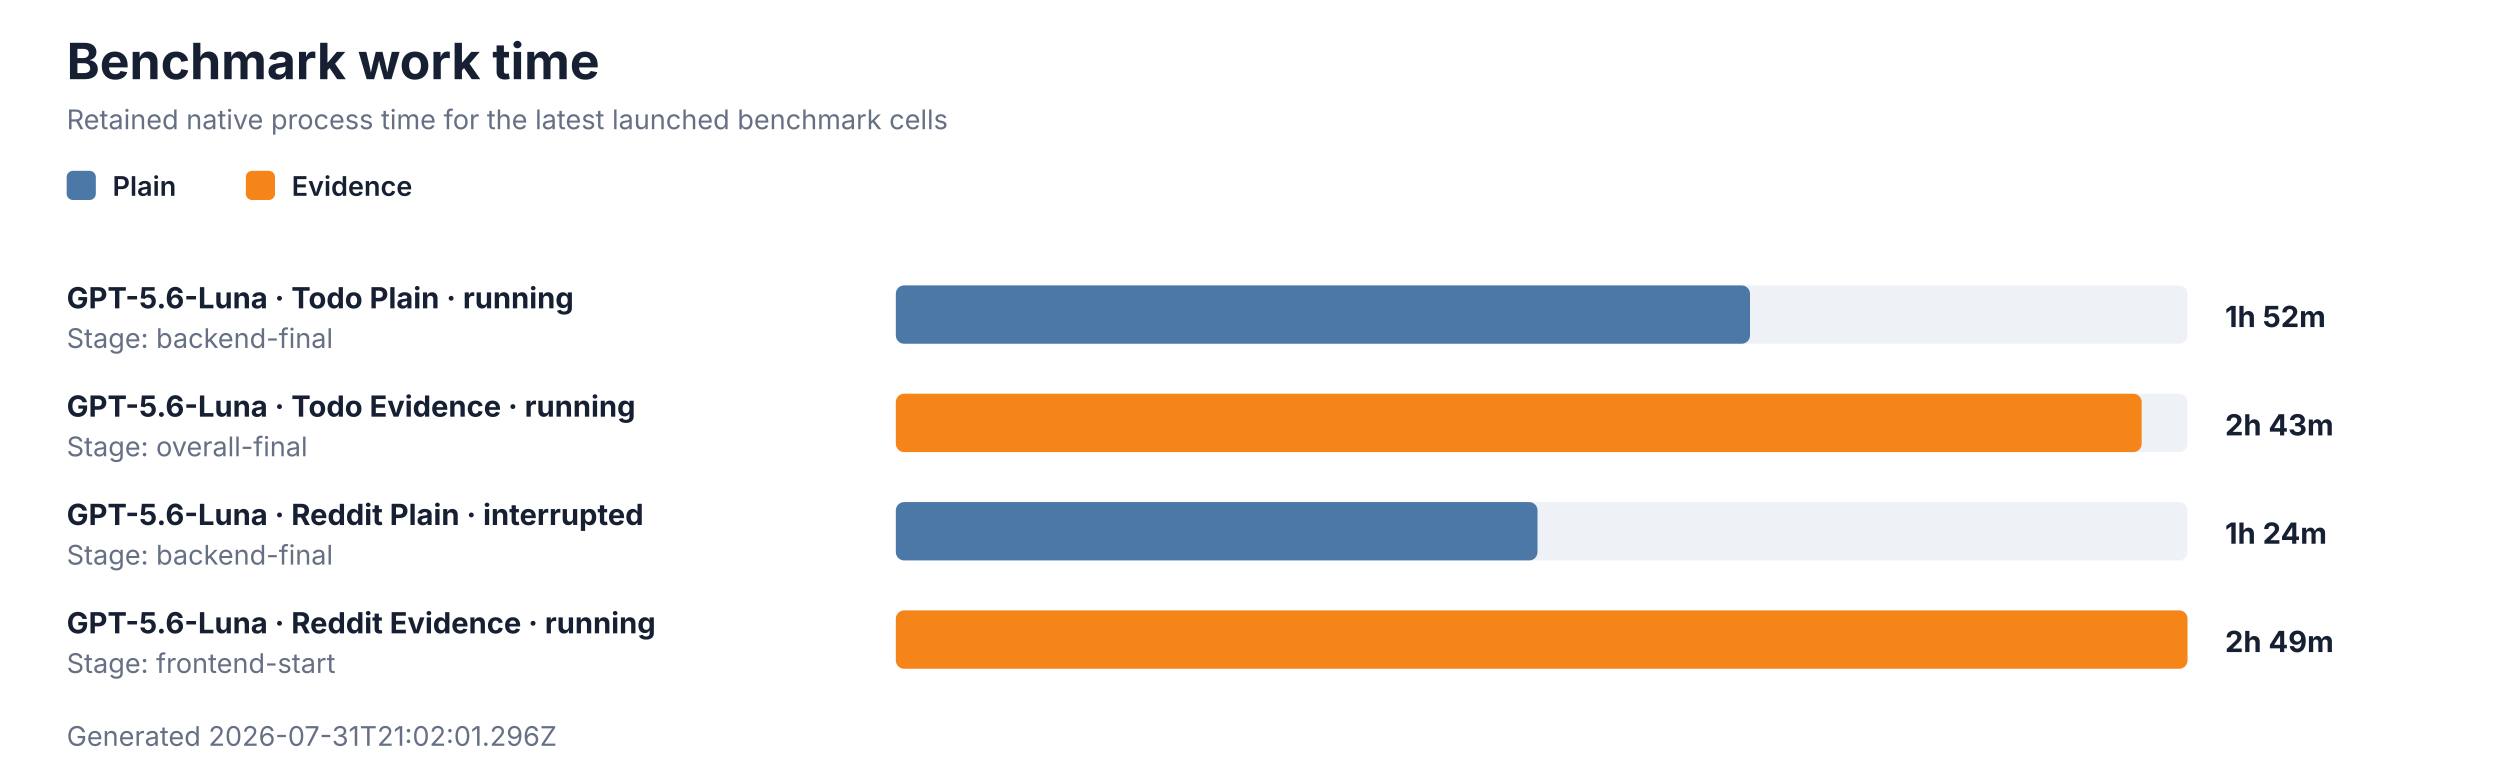
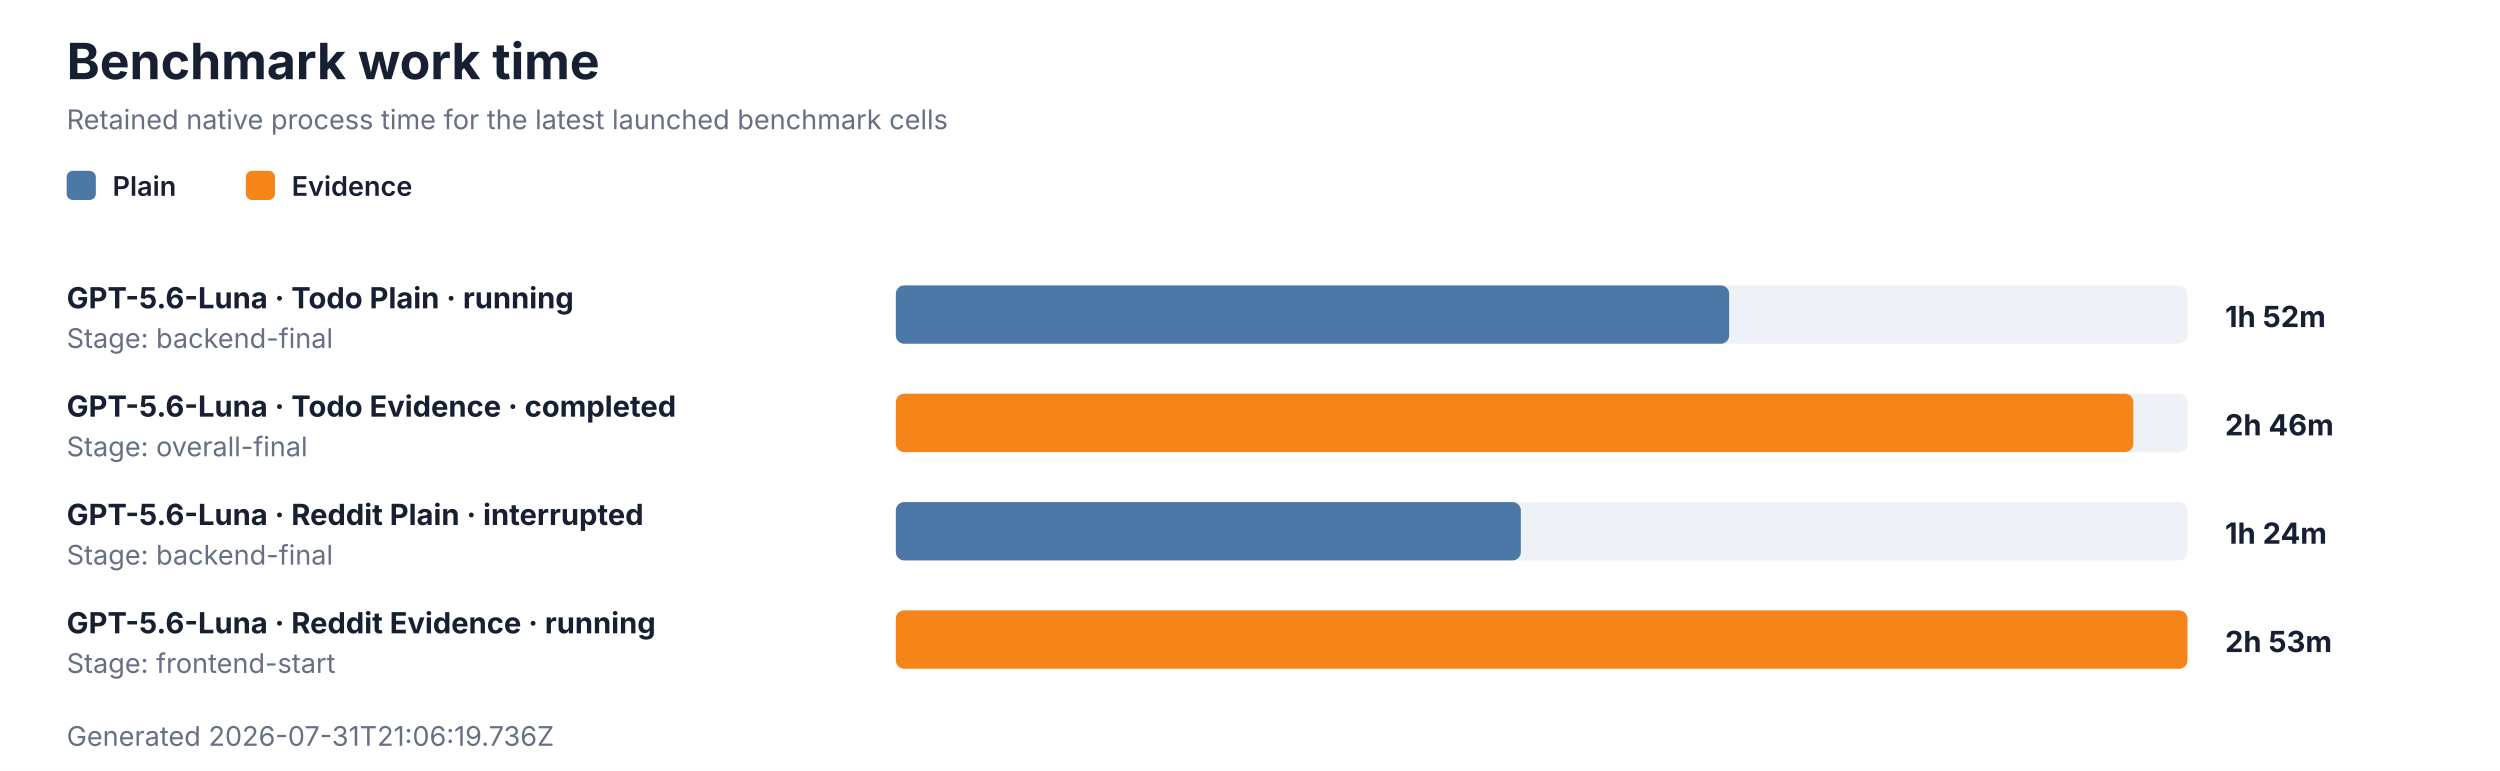
<svg xmlns="http://www.w3.org/2000/svg" role="img" aria-labelledby="title description" viewBox="0 0 1200 370" width="1200" height="370">
  <style>
  text { font-family: Inter, ui-sans-serif, system-ui, -apple-system, BlinkMacSystemFont, 'Segoe UI', sans-serif; fill: #172033; }
  .title { font-size: 24px; font-weight: 700; }
  .subtitle, .stage, .generated { font-size: 13px; fill: #667085; }
  .label { font-size: 14px; font-weight: 650; }
  .value { font-size: 14px; font-weight: 700; }
  .legend { font-size: 13px; font-weight: 600; }
  .empty { font-size: 15px; fill: #667085; }
  .track { fill: #eef1f6; }
</style>
  <rect width="1200" height="370" fill="#ffffff" />
  <text x="32" y="38" class="title">Benchmark work time</text>
  <text x="32" y="62" class="subtitle">Retained native process time for the latest launched benchmark cells</text>
  <rect x="32" y="82" width="14" height="14" rx="3" fill="#4c78a8" />
  <text x="54" y="94" class="legend">Plain</text>
  <rect x="118" y="82" width="14" height="14" rx="3" fill="#f58518" />
  <text x="140" y="94" class="legend">Evidence</text>
  <text x="32" y="148" class="label">GPT-5.6-Luna · Todo Plain · running</text>
  <text x="32" y="167" class="stage">Stage: backend-final</text>
  <rect x="430" y="137" width="620" height="28" rx="4" class="track" />
-   <rect x="430" y="137" width="410" height="28" rx="4" fill="#4c78a8" />
+   <rect x="430" y="137" width="400" height="28" rx="4" fill="#4c78a8" />
  <text x="1068" y="157" class="value">1h 52m</text>
-   <text x="32" y="200" class="label">GPT-5.6-Luna · Todo Evidence · running</text>
+   <text x="32" y="200" class="label">GPT-5.6-Luna · Todo Evidence · completed</text>
  <text x="32" y="219" class="stage">Stage: overall-final</text>
  <rect x="430" y="189" width="620" height="28" rx="4" class="track" />
-   <rect x="430" y="189" width="598" height="28" rx="4" fill="#f58518" />
-   <text x="1068" y="209" class="value">2h 43m</text>
+   <rect x="430" y="189" width="594" height="28" rx="4" fill="#f58518" />
+   <text x="1068" y="209" class="value">2h 46m</text>
  <text x="32" y="252" class="label">GPT-5.6-Luna · Reddit Plain · interrupted</text>
  <text x="32" y="271" class="stage">Stage: backend-final</text>
  <rect x="430" y="241" width="620" height="28" rx="4" class="track" />
-   <rect x="430" y="241" width="308" height="28" rx="4" fill="#4c78a8" />
+   <rect x="430" y="241" width="300" height="28" rx="4" fill="#4c78a8" />
  <text x="1068" y="261" class="value">1h 24m</text>
  <text x="32" y="304" class="label">GPT-5.6-Luna · Reddit Evidence · running</text>
  <text x="32" y="323" class="stage">Stage: frontend-start</text>
  <rect x="430" y="293" width="620" height="28" rx="4" class="track" />
  <rect x="430" y="293" width="620" height="28" rx="4" fill="#f58518" />
-   <text x="1068" y="313" class="value">2h 49m</text>
-   <text x="32" y="358" class="generated">Generated 2026-07-31T21:02:01.296Z</text>
+   <text x="1068" y="313" class="value">2h 53m</text>
+   <text x="32" y="358" class="generated">Generated 2026-07-31T21:06:19.736Z</text>
</svg>
